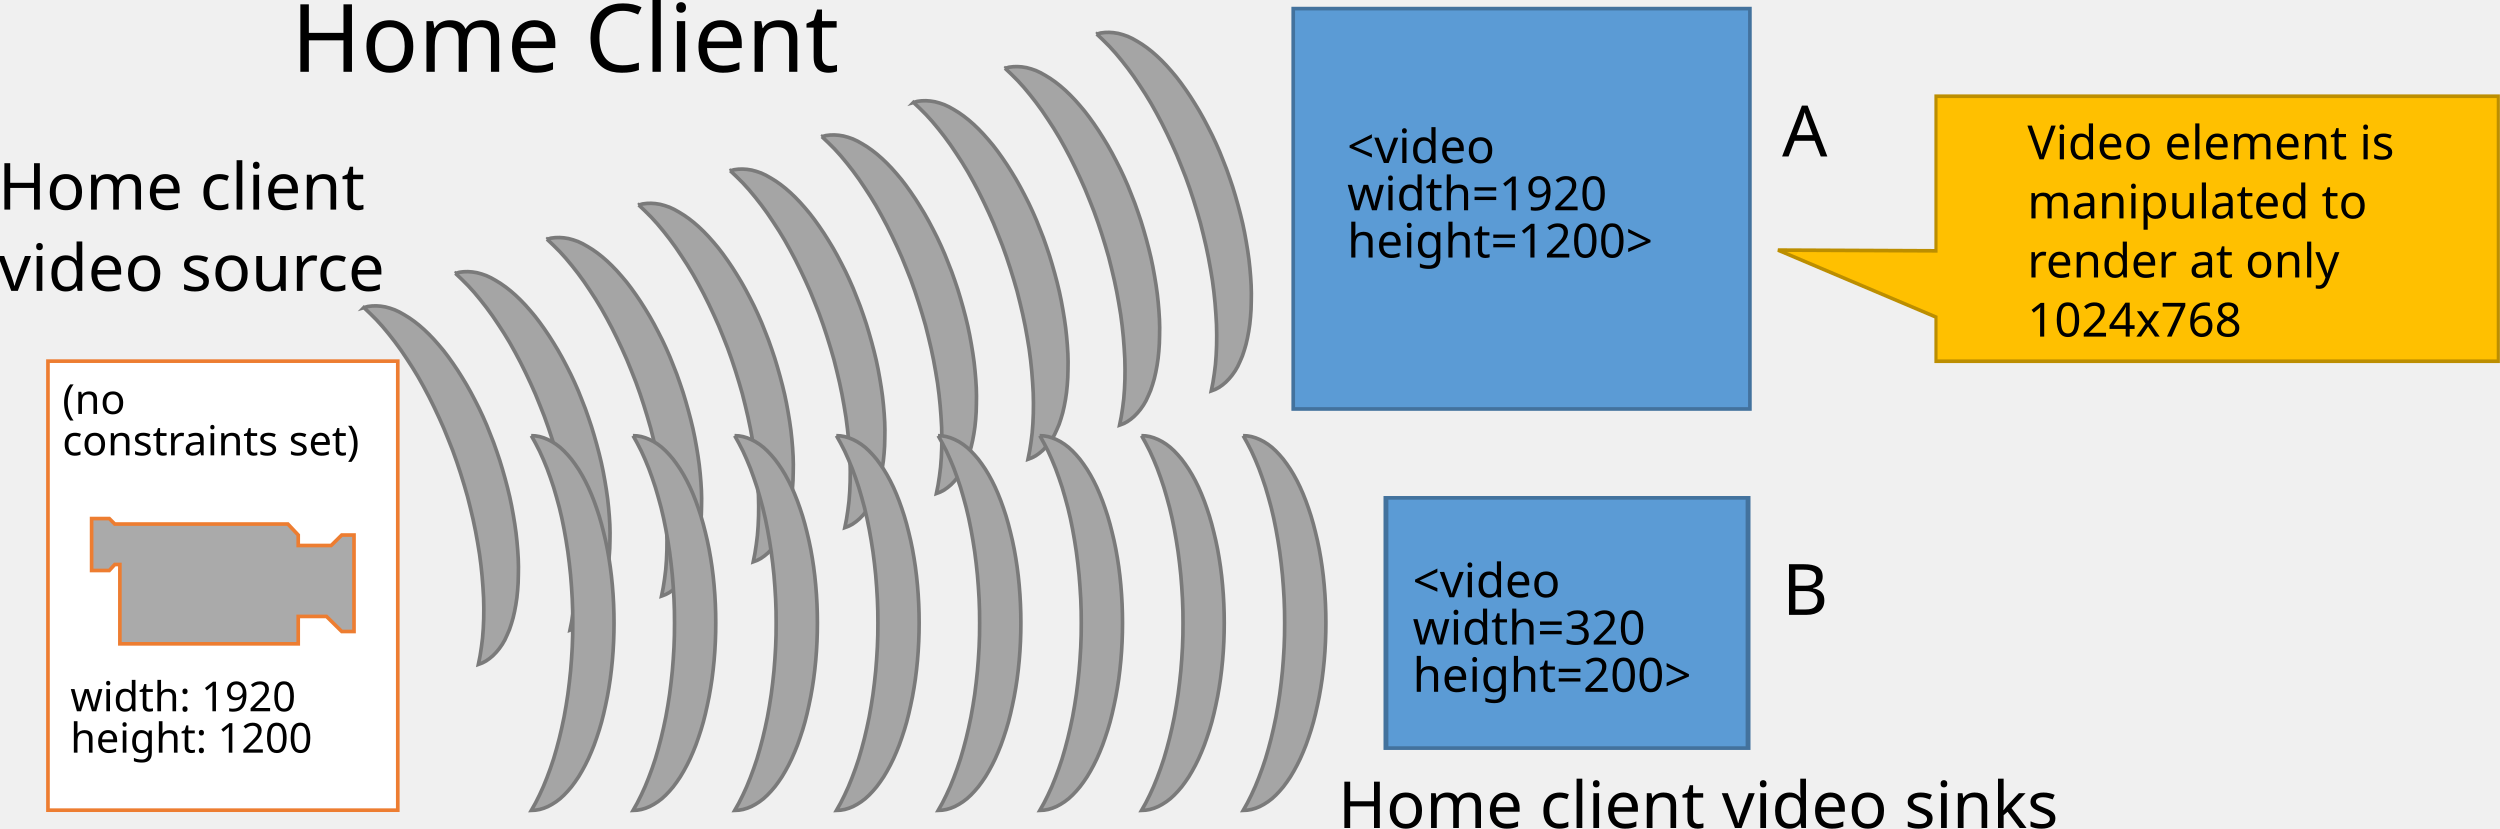
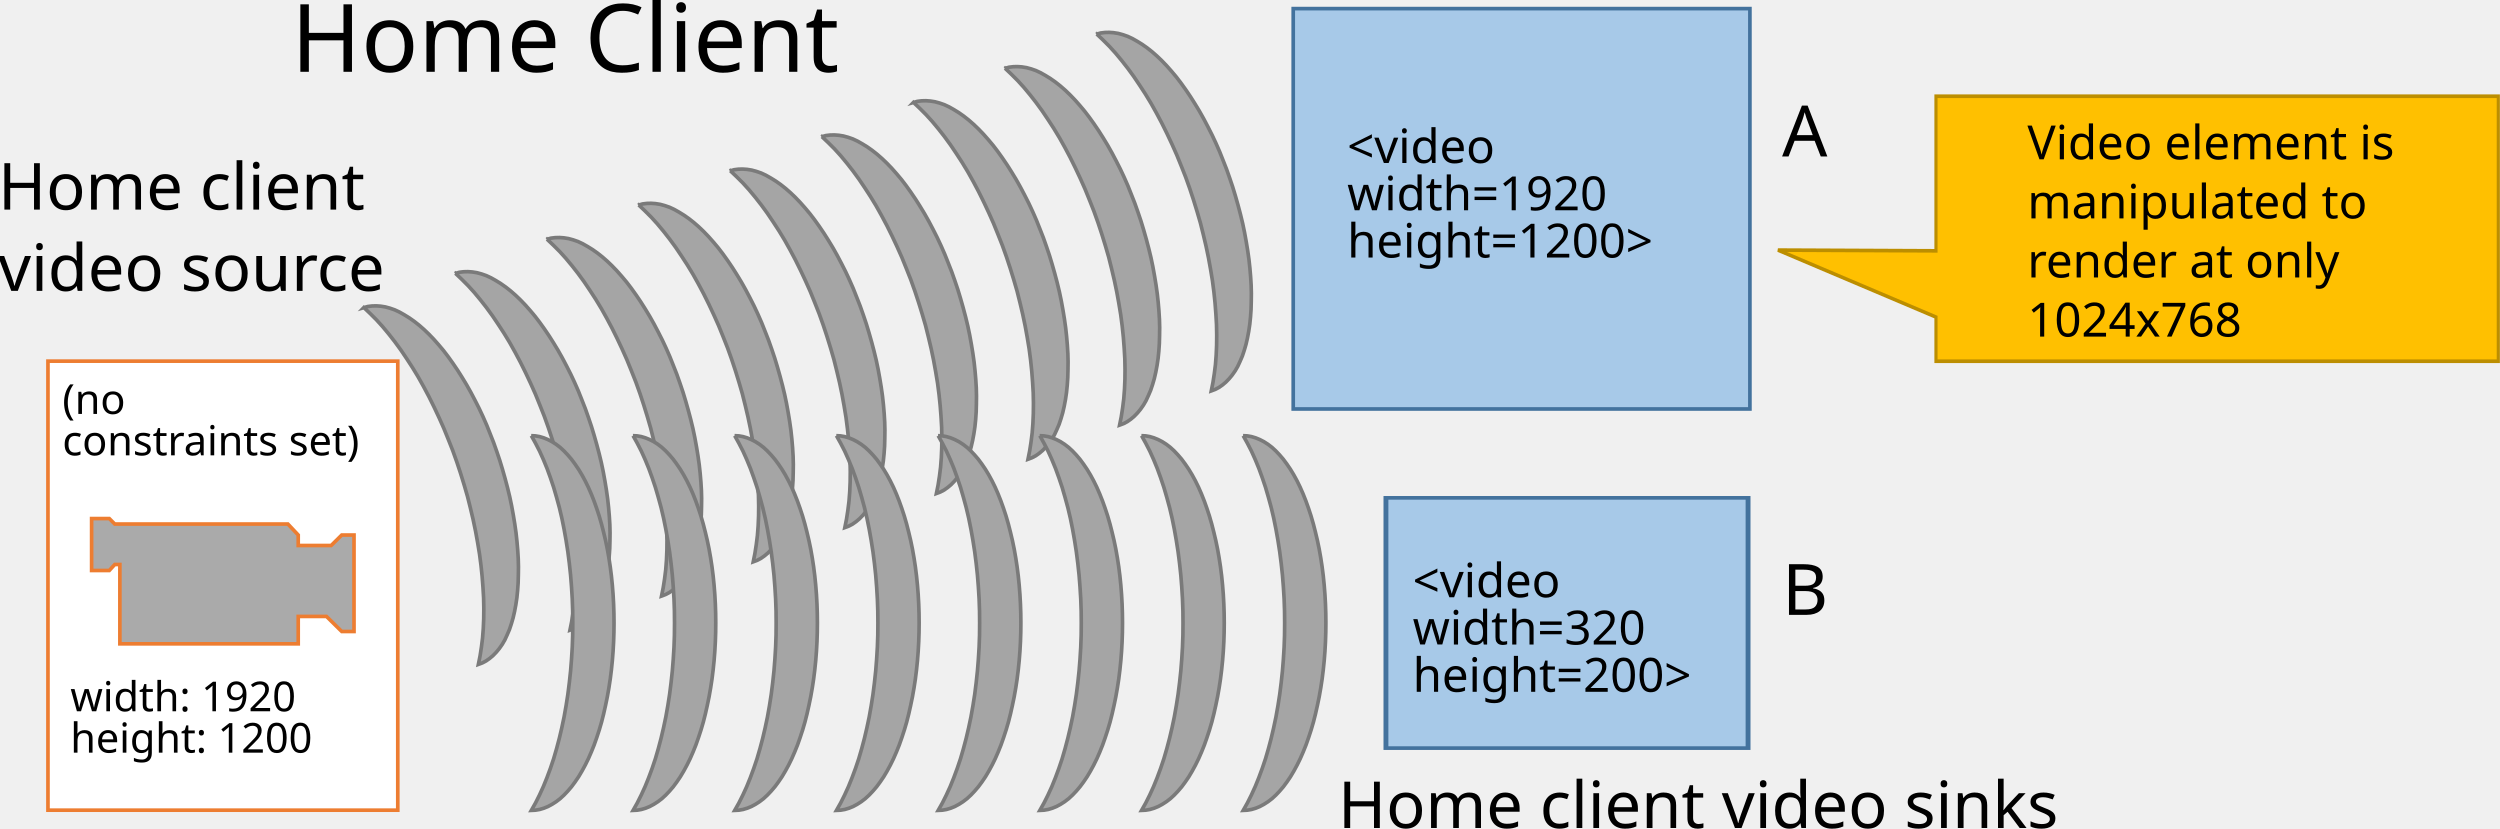
<svg xmlns="http://www.w3.org/2000/svg" viewBox="0 0 846.227 280.596" height="100%" width="100%" id="svg2" version="1.1">
  <defs id="defs4">
    <clipPath id="a">
      <path d="M 0,0 H 33867 V 19050 H 0 z" id="path7" />
    </clipPath>
  </defs>
  <g class="com.sun.star.drawing.CustomShape" id="g13" transform="matrix(0.03543,0,0,0.03543,-15.40451,-28.82929)">
    <path d="M 893,4264 H 4235 V 8554 H 893 V 4264 z m 417,1504 v 496 h 169 l 52,-57 h 49 v 758 h 1704 v -262 h 270 l 146,144 h 117 v -922 h -117 l -101,100 h -315 v -100 l -99,-105 H 1531 l -52,-52 H 1310 z M 893,4264 z m 3342,4290 z" id="path15" style="fill:#ffffff" />
    <path d="m 1310,5768 v 496 h 169 l 52,-57 h 49 v 758 h 1704 v -262 h 270 l 146,144 h 117 v -922 h -117 l -101,100 h -315 v -100 l -99,-105 H 1531 l -52,-52 H 1310 z M 893,4264 z m 3342,4290 z" id="path17" style="fill:#aaaaaa" />
    <path d="m 1310,5768 h 169 l 52,52 h 1654 l 99,105 v 100 h 315 l 101,-100 h 117 v 922 h -117 l -146,-144 h -270 v 262 H 1580 v -758 h -49 l -52,57 h -169 v -496 z" id="path19" style="fill:none;stroke:#ed7d31;stroke-width:35" />
    <path d="M 893,4264 H 4235 V 8554 H 893 V 4264 z" id="path21" style="fill:none;stroke:#ed7d31;stroke-width:35" />
  </g>
  <g class="com.sun.star.drawing.CustomShape" id="g53" transform="matrix(0.03543,0,0,0.03543,-15.40451,-28.82929)">
-     <path d="m 12790,896 h 4363 V 4721 H 12790 V 896 z m 0,0 z m 4363,3825 z" id="path55" style="fill:#5b9bd5" />
+     <path d="m 12790,896 h 4363 V 4721 H 12790 V 896 z m 0,0 z m 4363,3825 z" id="path55" style="fill:#a7c9e8" />
    <path d="m 12790,896 h 4363 V 4721 H 12790 V 896 z" id="path57" style="fill:none;stroke:#43729d;stroke-width:35" />
  </g>
  <g class="com.sun.star.drawing.CustomShape" id="g87" transform="matrix(0.04714314,0,0,0.03543,-175.3181,-28.82929)">
-     <path d="m 13670,5570 h 2600 V 7961 H 13670 V 5570 z m 0,0 z m 2600,2391 z" id="path89" style="fill:#5b9bd5" />
+     <path d="m 13670,5570 h 2600 V 7961 H 13670 V 5570 z m 0,0 z m 2600,2391 z" id="path89" style="fill:#a7c9e8" />
    <path d="m 13670,5570 h 2600 V 7961 H 13670 V 5570 z" id="path91" style="fill:none;stroke:#43729d;stroke-width:35" />
  </g>
  <g class="com.sun.star.drawing.CustomShape" id="g121" transform="matrix(0.03543,0,0,0.03543,-15.40451,-28.82929)">
    <path d="m 3910,3753 38,-11 41,-5 41,-1 42,3 44,7 44,12 46,16 45,21 46,26 47,29 47,33 47,37 47,41 47,45 47,49 46,52 47,56 45,59 45,63 44,65 43,68 43,71 41,73 40,76 39,77 37,79 36,82 33,83 33,84 30,85 29,86 26,86 25,88 23,87 21,87 18,86 16,88 14,85 12,85 9,83 7,82 5,81 2,78 -1,77 -2,76 -5,72 -7,69 -10,67 -12,64 -14,61 -17,58 -18,54 -22,51 -22,48 -25,43 -28,40 -29,35 -31,32 -32,27 -34,24 -36,19 -38,14 16,-80 13,-84 11,-88 7,-91 4,-94 1,-97 -2,-100 -6,-102 -8,-104 -11,-106 -14,-108 -18,-109 -20,-110 -23,-110 -26,-110 -28,-112 -32,-110 -34,-110 -36,-109 -39,-109 -42,-106 -43,-106 -46,-103 -47,-100 -49,-99 -51,-96 -52,-93 -54,-89 -56,-86 -56,-83 -57,-78 -58,-74 -59,-71 -59,-65 -60,-60 -60,-57 -1,1 z M 5757,6920 z M 3910,3753 z" id="path123" style="fill:#a5a5a5" />
    <path d="m 3910,3753 38,-11 41,-5 41,-1 42,3 44,7 44,12 46,16 45,21 46,26 47,29 47,33 47,37 47,41 47,45 47,49 46,52 47,56 45,59 45,63 44,65 43,68 43,71 41,73 40,76 39,77 37,79 36,82 33,83 33,84 30,85 29,86 26,86 25,88 23,87 21,87 18,86 16,88 14,85 12,85 9,83 7,82 5,81 2,78 -1,77 -2,76 -5,72 -7,69 -10,67 -12,64 -14,61 -17,58 -18,54 -22,51 -22,48 -25,43 -28,40 -29,35 -31,32 -32,27 -34,24 -36,19 -38,14 16,-80 13,-84 11,-88 7,-91 4,-94 1,-97 -2,-100 -6,-102 -8,-104 -11,-106 -14,-108 -18,-109 -20,-110 -23,-110 -26,-110 -28,-112 -32,-110 -34,-110 -36,-109 -39,-109 -42,-106 -43,-106 -46,-103 -47,-100 -49,-99 -51,-96 -52,-93 -54,-89 -56,-86 -56,-83 -57,-78 -58,-74 -59,-71 -59,-65 -60,-60 -60,-57 -1,1 z" id="path125" style="fill:none;stroke:#7a7a7a;stroke-width:35" />
  </g>
  <g class="com.sun.star.drawing.CustomShape" id="g127" transform="matrix(0.03543,0,0,0.03543,-15.40451,-28.82929)">
    <path d="m 4785,3426 38,-11 41,-5 41,-1 42,3 44,7 44,12 46,16 45,21 46,26 47,29 47,33 47,37 47,41 47,45 47,49 46,52 47,56 45,59 45,63 44,65 43,68 43,71 41,73 40,76 39,77 37,79 36,82 33,83 33,84 30,85 29,86 26,86 25,88 23,87 21,87 18,86 16,88 14,85 12,85 9,83 7,82 5,81 2,78 -1,77 -2,76 -5,72 -7,69 -10,67 -12,64 -14,61 -17,58 -18,54 -22,51 -22,48 -25,43 -28,40 -29,35 -31,32 -32,27 -34,24 -36,19 -38,14 16,-80 13,-84 11,-88 7,-91 4,-94 1,-97 -2,-100 -6,-102 -8,-104 -11,-106 -14,-108 -18,-109 -20,-110 -23,-110 -26,-110 -28,-112 -32,-110 -34,-110 -36,-109 -39,-109 -42,-106 -43,-106 -46,-103 -47,-100 -49,-99 -51,-96 -52,-93 -54,-89 -56,-86 -56,-83 -57,-78 -58,-74 -59,-71 -59,-65 -60,-60 -60,-57 -1,1 z M 6632,6593 z M 4785,3426 z" id="path129" style="fill:#a5a5a5" />
    <path d="m 4785,3426 38,-11 41,-5 41,-1 42,3 44,7 44,12 46,16 45,21 46,26 47,29 47,33 47,37 47,41 47,45 47,49 46,52 47,56 45,59 45,63 44,65 43,68 43,71 41,73 40,76 39,77 37,79 36,82 33,83 33,84 30,85 29,86 26,86 25,88 23,87 21,87 18,86 16,88 14,85 12,85 9,83 7,82 5,81 2,78 -1,77 -2,76 -5,72 -7,69 -10,67 -12,64 -14,61 -17,58 -18,54 -22,51 -22,48 -25,43 -28,40 -29,35 -31,32 -32,27 -34,24 -36,19 -38,14 16,-80 13,-84 11,-88 7,-91 4,-94 1,-97 -2,-100 -6,-102 -8,-104 -11,-106 -14,-108 -18,-109 -20,-110 -23,-110 -26,-110 -28,-112 -32,-110 -34,-110 -36,-109 -39,-109 -42,-106 -43,-106 -46,-103 -47,-100 -49,-99 -51,-96 -52,-93 -54,-89 -56,-86 -56,-83 -57,-78 -58,-74 -59,-71 -59,-65 -60,-60 -60,-57 -1,1 z" id="path131" style="fill:none;stroke:#7a7a7a;stroke-width:35" />
  </g>
  <g class="com.sun.star.drawing.CustomShape" id="g133" transform="matrix(0.03543,0,0,0.03543,-15.40451,-28.82929)">
    <path d="m 5660,3100 38,-11 41,-5 41,-1 42,3 44,7 44,12 46,16 45,21 46,26 47,29 47,33 47,37 47,41 47,45 47,49 46,52 47,56 45,59 45,63 44,65 43,68 43,71 41,73 40,76 39,77 37,79 36,82 33,83 33,84 30,85 29,86 26,86 25,88 23,87 21,87 18,86 16,88 14,85 12,85 9,83 7,82 5,81 2,78 -1,77 -2,76 -5,72 -7,69 -10,67 -12,64 -14,61 -17,58 -18,54 -22,51 -22,48 -25,43 -28,40 -29,35 -31,32 -32,27 -34,24 -36,19 -38,14 16,-80 13,-84 11,-88 7,-91 4,-94 1,-97 -2,-100 -6,-102 -8,-104 -11,-106 -14,-108 -18,-109 -20,-110 -23,-110 -26,-110 -28,-112 -32,-110 -34,-110 -36,-109 -39,-109 -42,-106 -43,-106 -46,-103 -47,-100 -49,-99 -51,-96 -52,-93 -54,-89 -56,-86 -56,-83 -57,-78 -58,-74 -59,-71 -59,-65 -60,-60 -60,-57 -1,1 z M 7507,6267 z M 5660,3100 z" id="path135" style="fill:#a5a5a5" />
    <path d="m 5660,3100 38,-11 41,-5 41,-1 42,3 44,7 44,12 46,16 45,21 46,26 47,29 47,33 47,37 47,41 47,45 47,49 46,52 47,56 45,59 45,63 44,65 43,68 43,71 41,73 40,76 39,77 37,79 36,82 33,83 33,84 30,85 29,86 26,86 25,88 23,87 21,87 18,86 16,88 14,85 12,85 9,83 7,82 5,81 2,78 -1,77 -2,76 -5,72 -7,69 -10,67 -12,64 -14,61 -17,58 -18,54 -22,51 -22,48 -25,43 -28,40 -29,35 -31,32 -32,27 -34,24 -36,19 -38,14 16,-80 13,-84 11,-88 7,-91 4,-94 1,-97 -2,-100 -6,-102 -8,-104 -11,-106 -14,-108 -18,-109 -20,-110 -23,-110 -26,-110 -28,-112 -32,-110 -34,-110 -36,-109 -39,-109 -42,-106 -43,-106 -46,-103 -47,-100 -49,-99 -51,-96 -52,-93 -54,-89 -56,-86 -56,-83 -57,-78 -58,-74 -59,-71 -59,-65 -60,-60 -60,-57 -1,1 z" id="path137" style="fill:none;stroke:#7a7a7a;stroke-width:35" />
  </g>
  <g class="com.sun.star.drawing.CustomShape" id="g139" transform="matrix(0.03543,0,0,0.03543,-15.40451,-28.82929)">
    <path d="m 6536,2773 38,-11 41,-5 41,-1 42,3 44,7 44,12 46,16 45,21 46,26 47,29 47,33 47,37 47,41 47,45 47,49 46,52 47,56 45,59 45,63 44,65 43,68 43,71 41,73 40,76 39,77 37,79 36,82 33,83 33,84 30,85 29,86 26,86 25,88 23,87 21,87 18,86 16,88 14,85 12,85 9,83 7,82 5,81 2,78 -1,77 -2,76 -5,72 -7,69 -10,67 -12,64 -14,61 -17,58 -18,54 -22,51 -22,48 -25,43 -28,40 -29,35 -31,32 -32,27 -34,24 -36,19 -38,14 16,-80 13,-84 11,-88 7,-91 4,-94 1,-97 -2,-100 -6,-102 -8,-104 -11,-106 -14,-108 -18,-109 -20,-110 -23,-110 -26,-110 -28,-112 -32,-110 -34,-110 -36,-109 -39,-109 -42,-106 -43,-106 -46,-103 -47,-100 -49,-99 -51,-96 -52,-93 -54,-89 -56,-86 -56,-83 -57,-78 -58,-74 -59,-71 -59,-65 -60,-60 -60,-57 -1,1 z M 8383,5940 z M 6536,2773 z" id="path141" style="fill:#a5a5a5" />
    <path d="m 6536,2773 38,-11 41,-5 41,-1 42,3 44,7 44,12 46,16 45,21 46,26 47,29 47,33 47,37 47,41 47,45 47,49 46,52 47,56 45,59 45,63 44,65 43,68 43,71 41,73 40,76 39,77 37,79 36,82 33,83 33,84 30,85 29,86 26,86 25,88 23,87 21,87 18,86 16,88 14,85 12,85 9,83 7,82 5,81 2,78 -1,77 -2,76 -5,72 -7,69 -10,67 -12,64 -14,61 -17,58 -18,54 -22,51 -22,48 -25,43 -28,40 -29,35 -31,32 -32,27 -34,24 -36,19 -38,14 16,-80 13,-84 11,-88 7,-91 4,-94 1,-97 -2,-100 -6,-102 -8,-104 -11,-106 -14,-108 -18,-109 -20,-110 -23,-110 -26,-110 -28,-112 -32,-110 -34,-110 -36,-109 -39,-109 -42,-106 -43,-106 -46,-103 -47,-100 -49,-99 -51,-96 -52,-93 -54,-89 -56,-86 -56,-83 -57,-78 -58,-74 -59,-71 -59,-65 -60,-60 -60,-57 -1,1 z" id="path143" style="fill:none;stroke:#7a7a7a;stroke-width:35" />
  </g>
  <g class="com.sun.star.drawing.CustomShape" id="g145" transform="matrix(0.03543,0,0,0.03543,-15.40451,-28.82929)">
    <path d="m 7411,2446 38,-11 41,-5 41,-1 42,3 44,7 44,12 46,16 45,21 46,26 47,29 47,33 47,37 47,41 47,45 47,49 46,52 47,56 45,59 45,63 44,65 43,68 43,71 41,73 40,76 39,77 37,79 36,82 33,83 33,84 30,85 29,86 26,86 25,88 23,87 21,87 18,86 16,88 14,85 12,85 9,83 7,82 5,81 2,78 -1,77 -2,76 -5,72 -7,69 -10,67 -12,64 -14,61 -17,58 -18,54 -22,51 -22,48 -25,43 -28,40 -29,35 -31,32 -32,27 -34,24 -36,19 -38,14 16,-80 13,-84 11,-88 7,-91 4,-94 1,-97 -2,-100 -6,-102 -8,-104 -11,-106 -14,-108 -18,-109 -20,-110 -23,-110 -26,-110 -28,-112 -32,-110 -34,-110 -36,-109 -39,-109 -42,-106 -43,-106 -46,-103 -47,-100 -49,-99 -51,-96 -52,-93 -54,-89 -56,-86 -56,-83 -57,-78 -58,-74 -59,-71 -59,-65 -60,-60 -60,-57 -1,1 z M 9258,5613 z M 7411,2446 z" id="path147" style="fill:#a5a5a5" />
    <path d="m 7411,2446 38,-11 41,-5 41,-1 42,3 44,7 44,12 46,16 45,21 46,26 47,29 47,33 47,37 47,41 47,45 47,49 46,52 47,56 45,59 45,63 44,65 43,68 43,71 41,73 40,76 39,77 37,79 36,82 33,83 33,84 30,85 29,86 26,86 25,88 23,87 21,87 18,86 16,88 14,85 12,85 9,83 7,82 5,81 2,78 -1,77 -2,76 -5,72 -7,69 -10,67 -12,64 -14,61 -17,58 -18,54 -22,51 -22,48 -25,43 -28,40 -29,35 -31,32 -32,27 -34,24 -36,19 -38,14 16,-80 13,-84 11,-88 7,-91 4,-94 1,-97 -2,-100 -6,-102 -8,-104 -11,-106 -14,-108 -18,-109 -20,-110 -23,-110 -26,-110 -28,-112 -32,-110 -34,-110 -36,-109 -39,-109 -42,-106 -43,-106 -46,-103 -47,-100 -49,-99 -51,-96 -52,-93 -54,-89 -56,-86 -56,-83 -57,-78 -58,-74 -59,-71 -59,-65 -60,-60 -60,-57 -1,1 z" id="path149" style="fill:none;stroke:#7a7a7a;stroke-width:35" />
  </g>
  <g class="com.sun.star.drawing.CustomShape" id="g151" transform="matrix(0.03543,0,0,0.03543,-15.40451,-28.82929)">
    <path d="m 8286,2120 38,-11 41,-5 41,-1 42,3 44,7 44,12 46,16 45,21 46,26 47,29 47,33 47,37 47,41 47,45 47,49 46,52 47,56 45,59 45,63 44,65 43,68 43,71 41,73 40,76 39,77 37,79 36,82 33,83 33,84 30,85 29,86 26,86 25,88 23,87 21,87 18,86 16,88 14,85 12,85 9,83 7,82 5,81 2,78 -1,77 -2,76 -5,72 -7,69 -10,67 -12,64 -14,61 -17,58 -18,54 -22,51 -22,48 -25,43 -28,40 -29,35 -31,32 -32,27 -34,24 -36,19 -38,14 16,-80 13,-84 11,-88 7,-91 4,-94 1,-97 -2,-100 -6,-102 -8,-104 -11,-106 -14,-108 -18,-109 -20,-110 -23,-110 -26,-110 -28,-112 -32,-110 -34,-110 -36,-109 -39,-109 -42,-106 -43,-106 -46,-103 -47,-100 -49,-99 -51,-96 -52,-93 -54,-89 -56,-86 -56,-83 -57,-78 -58,-74 -59,-71 -59,-65 -60,-60 -60,-57 -1,1 z m 1847,3167 z M 8286,2120 z" id="path153" style="fill:#a5a5a5" />
    <path d="m 8286,2120 38,-11 41,-5 41,-1 42,3 44,7 44,12 46,16 45,21 46,26 47,29 47,33 47,37 47,41 47,45 47,49 46,52 47,56 45,59 45,63 44,65 43,68 43,71 41,73 40,76 39,77 37,79 36,82 33,83 33,84 30,85 29,86 26,86 25,88 23,87 21,87 18,86 16,88 14,85 12,85 9,83 7,82 5,81 2,78 -1,77 -2,76 -5,72 -7,69 -10,67 -12,64 -14,61 -17,58 -18,54 -22,51 -22,48 -25,43 -28,40 -29,35 -31,32 -32,27 -34,24 -36,19 -38,14 16,-80 13,-84 11,-88 7,-91 4,-94 1,-97 -2,-100 -6,-102 -8,-104 -11,-106 -14,-108 -18,-109 -20,-110 -23,-110 -26,-110 -28,-112 -32,-110 -34,-110 -36,-109 -39,-109 -42,-106 -43,-106 -46,-103 -47,-100 -49,-99 -51,-96 -52,-93 -54,-89 -56,-86 -56,-83 -57,-78 -58,-74 -59,-71 -59,-65 -60,-60 -60,-57 -1,1 z" id="path155" style="fill:none;stroke:#7a7a7a;stroke-width:35" />
  </g>
  <g class="com.sun.star.drawing.CustomShape" id="g157" transform="matrix(0.03543,0,0,0.03543,-15.40451,-28.82929)">
    <path d="m 9161,1793 38,-11 41,-5 41,-1 42,3 44,7 44,12 46,16 45,21 46,26 47,29 47,33 47,37 47,41 47,45 47,49 46,52 47,56 45,59 45,63 44,65 43,68 43,71 41,73 40,76 39,77 37,79 36,82 33,83 33,84 30,85 29,86 26,86 25,88 23,87 21,87 18,86 16,88 14,85 12,85 9,83 7,82 5,81 2,78 -1,77 -2,76 -5,72 -7,69 -10,67 -12,64 -14,61 -17,58 -18,54 -22,51 -22,48 -25,43 -28,40 -29,35 -31,32 -32,27 -34,24 -36,19 -38,14 16,-80 13,-84 11,-88 7,-91 4,-94 1,-97 -2,-100 -6,-102 -8,-104 -11,-106 -14,-108 -18,-109 -20,-110 -23,-110 -26,-110 -28,-112 -32,-110 -34,-110 -36,-109 -39,-109 -42,-106 -43,-106 -46,-103 -47,-100 -49,-99 -51,-96 -52,-93 -54,-89 -56,-86 -56,-83 -57,-78 -58,-74 -59,-71 -59,-65 -60,-60 -60,-57 -1,1 z m 1847,3167 z M 9161,1793 z" id="path159" style="fill:#a5a5a5" />
    <path d="m 9161,1793 38,-11 41,-5 41,-1 42,3 44,7 44,12 46,16 45,21 46,26 47,29 47,33 47,37 47,41 47,45 47,49 46,52 47,56 45,59 45,63 44,65 43,68 43,71 41,73 40,76 39,77 37,79 36,82 33,83 33,84 30,85 29,86 26,86 25,88 23,87 21,87 18,86 16,88 14,85 12,85 9,83 7,82 5,81 2,78 -1,77 -2,76 -5,72 -7,69 -10,67 -12,64 -14,61 -17,58 -18,54 -22,51 -22,48 -25,43 -28,40 -29,35 -31,32 -32,27 -34,24 -36,19 -38,14 16,-80 13,-84 11,-88 7,-91 4,-94 1,-97 -2,-100 -6,-102 -8,-104 -11,-106 -14,-108 -18,-109 -20,-110 -23,-110 -26,-110 -28,-112 -32,-110 -34,-110 -36,-109 -39,-109 -42,-106 -43,-106 -46,-103 -47,-100 -49,-99 -51,-96 -52,-93 -54,-89 -56,-86 -56,-83 -57,-78 -58,-74 -59,-71 -59,-65 -60,-60 -60,-57 -1,1 z" id="path161" style="fill:none;stroke:#7a7a7a;stroke-width:35" />
  </g>
  <g class="com.sun.star.drawing.CustomShape" id="g163" transform="matrix(0.03543,0,0,0.03543,-15.40451,-28.82929)">
    <path d="m 10036,1467 38,-11 41,-5 41,-1 42,3 44,7 44,12 46,16 45,21 46,26 47,29 47,33 47,37 47,41 47,45 47,49 46,52 47,56 45,59 45,63 44,65 43,68 43,71 41,73 40,76 39,77 37,79 36,82 33,83 33,84 30,85 29,86 26,86 25,88 23,87 21,87 18,86 16,88 14,85 12,85 9,83 7,82 5,81 2,78 -1,77 -2,76 -5,72 -7,69 -10,67 -12,64 -14,61 -17,58 -18,54 -22,51 -22,48 -25,43 -28,40 -29,35 -31,32 -32,27 -34,24 -36,19 -38,14 16,-80 13,-84 11,-88 7,-91 4,-94 1,-97 -2,-100 -6,-102 -8,-104 -11,-106 -14,-108 -18,-109 -20,-110 -23,-110 -26,-110 -28,-112 -32,-110 -34,-110 -36,-109 -39,-109 -42,-106 -43,-106 -46,-103 -47,-100 -49,-99 -51,-96 -52,-93 -54,-89 -56,-86 -56,-83 -57,-78 -58,-74 -59,-71 -59,-65 -60,-60 -60,-57 -1,1 z m 1847,3167 z M 10036,1467 z" id="path165" style="fill:#a5a5a5" />
    <path d="m 10036,1467 38,-11 41,-5 41,-1 42,3 44,7 44,12 46,16 45,21 46,26 47,29 47,33 47,37 47,41 47,45 47,49 46,52 47,56 45,59 45,63 44,65 43,68 43,71 41,73 40,76 39,77 37,79 36,82 33,83 33,84 30,85 29,86 26,86 25,88 23,87 21,87 18,86 16,88 14,85 12,85 9,83 7,82 5,81 2,78 -1,77 -2,76 -5,72 -7,69 -10,67 -12,64 -14,61 -17,58 -18,54 -22,51 -22,48 -25,43 -28,40 -29,35 -31,32 -32,27 -34,24 -36,19 -38,14 16,-80 13,-84 11,-88 7,-91 4,-94 1,-97 -2,-100 -6,-102 -8,-104 -11,-106 -14,-108 -18,-109 -20,-110 -23,-110 -26,-110 -28,-112 -32,-110 -34,-110 -36,-109 -39,-109 -42,-106 -43,-106 -46,-103 -47,-100 -49,-99 -51,-96 -52,-93 -54,-89 -56,-86 -56,-83 -57,-78 -58,-74 -59,-71 -59,-65 -60,-60 -60,-57 -1,1 z" id="path167" style="fill:none;stroke:#7a7a7a;stroke-width:35" />
  </g>
  <g class="com.sun.star.drawing.CustomShape" id="g169" transform="matrix(0.03543,0,0,0.03543,-15.40451,-28.82929)">
    <path d="m 10912,1140 38,-11 41,-5 41,-1 42,3 44,7 44,12 46,16 45,21 46,26 47,29 47,33 47,37 47,41 47,45 47,49 46,52 47,56 45,59 45,63 44,65 43,68 43,71 41,73 40,76 39,77 37,79 36,82 33,83 33,84 30,85 29,86 26,86 25,88 23,87 21,87 18,86 16,88 14,85 12,85 9,83 7,82 5,81 2,78 -1,77 -2,76 -5,72 -7,69 -10,67 -12,64 -14,61 -17,58 -18,54 -22,51 -22,48 -25,43 -28,40 -29,35 -31,32 -32,27 -34,24 -36,19 -38,14 16,-80 13,-84 11,-88 7,-91 4,-94 1,-97 -2,-100 -6,-102 -8,-104 -11,-106 -14,-108 -18,-109 -20,-110 -23,-110 -26,-110 -28,-112 -32,-110 -34,-110 -36,-109 -39,-109 -42,-106 -43,-106 -46,-103 -47,-100 -49,-99 -51,-96 -52,-93 -54,-89 -56,-86 -56,-83 -57,-78 -58,-74 -59,-71 -59,-65 -60,-60 -60,-57 -1,1 z m 1847,3167 z M 10912,1140 z" id="path171" style="fill:#a5a5a5" />
    <path d="m 10912,1140 38,-11 41,-5 41,-1 42,3 44,7 44,12 46,16 45,21 46,26 47,29 47,33 47,37 47,41 47,45 47,49 46,52 47,56 45,59 45,63 44,65 43,68 43,71 41,73 40,76 39,77 37,79 36,82 33,83 33,84 30,85 29,86 26,86 25,88 23,87 21,87 18,86 16,88 14,85 12,85 9,83 7,82 5,81 2,78 -1,77 -2,76 -5,72 -7,69 -10,67 -12,64 -14,61 -17,58 -18,54 -22,51 -22,48 -25,43 -28,40 -29,35 -31,32 -32,27 -34,24 -36,19 -38,14 16,-80 13,-84 11,-88 7,-91 4,-94 1,-97 -2,-100 -6,-102 -8,-104 -11,-106 -14,-108 -18,-109 -20,-110 -23,-110 -26,-110 -28,-112 -32,-110 -34,-110 -36,-109 -39,-109 -42,-106 -43,-106 -46,-103 -47,-100 -49,-99 -51,-96 -52,-93 -54,-89 -56,-86 -56,-83 -57,-78 -58,-74 -59,-71 -59,-65 -60,-60 -60,-57 -1,1 z" id="path173" style="fill:none;stroke:#7a7a7a;stroke-width:35" />
  </g>
  <g class="com.sun.star.drawing.CustomShape" id="g175" transform="matrix(0.03543,0,0,0.03543,-15.40451,-28.82929)">
    <path d="m 5510,4976 40,2 40,7 40,12 39,16 39,20 39,25 38,29 37,34 36,38 36,42 34,46 34,50 32,53 31,57 30,61 28,64 27,68 25,70 24,73 22,76 20,78 19,80 17,82 15,85 13,85 11,87 9,89 7,89 5,90 3,90 1,91 -1,90 -3,91 -5,90 -7,89 -9,88 -11,88 -13,85 -15,85 -17,82 -18,80 -20,79 -22,75 -24,73 -25,71 -27,67 -28,64 -30,61 -31,57 -32,54 -34,50 -34,46 -36,42 -36,38 -37,34 -38,29 -39,25 -39,21 -39,16 -40,12 -40,7 -40,2 40,-71 38,-76 37,-81 34,-84 33,-89 31,-92 28,-96 26,-98 24,-102 22,-104 19,-107 17,-109 14,-111 12,-112 9,-113 7,-115 4,-114 1,-116 -1,-115 -4,-115 -7,-114 -9,-114 -12,-112 -14,-110 -17,-109 -19,-107 -21,-104 -24,-102 -27,-99 -28,-96 -31,-92 -32,-88 -35,-85 -36,-80 -39,-76 -40,-72 h -1 z m 791,3580 z M 5510,4976 z" id="path177" style="fill:#a5a5a5" />
    <path d="m 5510,4976 40,2 40,7 40,12 39,16 39,20 39,25 38,29 37,34 36,38 36,42 34,46 34,50 32,53 31,57 30,61 28,64 27,68 25,70 24,73 22,76 20,78 19,80 17,82 15,85 13,85 11,87 9,89 7,89 5,90 3,90 1,91 -1,90 -3,91 -5,90 -7,89 -9,88 -11,88 -13,85 -15,85 -17,82 -18,80 -20,79 -22,75 -24,73 -25,71 -27,67 -28,64 -30,61 -31,57 -32,54 -34,50 -34,46 -36,42 -36,38 -37,34 -38,29 -39,25 -39,21 -39,16 -40,12 -40,7 -40,2 40,-71 38,-76 37,-81 34,-84 33,-89 31,-92 28,-96 26,-98 24,-102 22,-104 19,-107 17,-109 14,-111 12,-112 9,-113 7,-115 4,-114 1,-116 -1,-115 -4,-115 -7,-114 -9,-114 -12,-112 -14,-110 -17,-109 -19,-107 -21,-104 -24,-102 -27,-99 -28,-96 -31,-92 -32,-88 -35,-85 -36,-80 -39,-76 -40,-72 h -1 z" id="path179" style="fill:none;stroke:#7a7a7a;stroke-width:35" />
  </g>
  <g class="com.sun.star.drawing.CustomShape" id="g181" transform="matrix(0.03543,0,0,0.03543,-15.40451,-28.82929)">
    <path d="m 6482,4976 40,2 40,7 40,12 39,16 39,20 39,25 38,29 37,34 36,38 36,42 34,46 34,50 32,53 31,57 30,61 28,64 27,68 25,70 24,73 22,76 20,78 19,80 17,82 15,85 13,85 11,87 9,89 7,89 5,90 3,90 1,91 -1,90 -3,91 -5,90 -7,89 -9,88 -11,88 -13,85 -15,85 -17,82 -18,80 -20,79 -22,75 -24,73 -25,71 -27,67 -28,64 -30,61 -31,57 -32,54 -34,50 -34,46 -36,42 -36,38 -37,34 -38,29 -39,25 -39,21 -39,16 -40,12 -40,7 -40,2 40,-71 38,-76 37,-81 34,-84 33,-89 31,-92 28,-96 26,-98 24,-102 22,-104 19,-107 17,-109 14,-111 12,-112 9,-113 7,-115 4,-114 1,-116 -1,-115 -4,-115 -7,-114 -9,-114 -12,-112 -14,-110 -17,-109 -19,-107 -21,-104 -24,-102 -27,-99 -28,-96 -31,-92 -32,-88 -35,-85 -36,-80 -39,-76 -40,-72 h -1 z m 791,3580 z M 6482,4976 z" id="path183" style="fill:#a5a5a5" />
    <path d="m 6482,4976 40,2 40,7 40,12 39,16 39,20 39,25 38,29 37,34 36,38 36,42 34,46 34,50 32,53 31,57 30,61 28,64 27,68 25,70 24,73 22,76 20,78 19,80 17,82 15,85 13,85 11,87 9,89 7,89 5,90 3,90 1,91 -1,90 -3,91 -5,90 -7,89 -9,88 -11,88 -13,85 -15,85 -17,82 -18,80 -20,79 -22,75 -24,73 -25,71 -27,67 -28,64 -30,61 -31,57 -32,54 -34,50 -34,46 -36,42 -36,38 -37,34 -38,29 -39,25 -39,21 -39,16 -40,12 -40,7 -40,2 40,-71 38,-76 37,-81 34,-84 33,-89 31,-92 28,-96 26,-98 24,-102 22,-104 19,-107 17,-109 14,-111 12,-112 9,-113 7,-115 4,-114 1,-116 -1,-115 -4,-115 -7,-114 -9,-114 -12,-112 -14,-110 -17,-109 -19,-107 -21,-104 -24,-102 -27,-99 -28,-96 -31,-92 -32,-88 -35,-85 -36,-80 -39,-76 -40,-72 h -1 z" id="path185" style="fill:none;stroke:#7a7a7a;stroke-width:35" />
  </g>
  <g class="com.sun.star.drawing.CustomShape" id="g187" transform="matrix(0.03543,0,0,0.03543,-15.40451,-28.82929)">
    <path d="m 7453,4976 40,2 40,7 40,12 39,16 39,20 39,25 38,29 37,34 36,38 36,42 34,46 34,50 32,53 31,57 30,61 28,64 27,68 25,70 24,73 22,76 20,78 19,80 17,82 15,85 13,85 11,87 9,89 7,89 5,90 3,90 1,91 -1,90 -3,91 -5,90 -7,89 -9,88 -11,88 -13,85 -15,85 -17,82 -18,80 -20,79 -22,75 -24,73 -25,71 -27,67 -28,64 -30,61 -31,57 -32,54 -34,50 -34,46 -36,42 -36,38 -37,34 -38,29 -39,25 -39,21 -39,16 -40,12 -40,7 -40,2 40,-71 38,-76 37,-81 34,-84 33,-89 31,-92 28,-96 26,-98 24,-102 22,-104 19,-107 17,-109 14,-111 12,-112 9,-113 7,-115 4,-114 1,-116 -1,-115 -4,-115 -7,-114 -9,-114 -12,-112 -14,-110 -17,-109 -19,-107 -21,-104 -24,-102 -27,-99 -28,-96 -31,-92 -32,-88 -35,-85 -36,-80 -39,-76 -40,-72 h -1 z m 791,3580 z M 7453,4976 z" id="path189" style="fill:#a5a5a5" />
    <path d="m 7453,4976 40,2 40,7 40,12 39,16 39,20 39,25 38,29 37,34 36,38 36,42 34,46 34,50 32,53 31,57 30,61 28,64 27,68 25,70 24,73 22,76 20,78 19,80 17,82 15,85 13,85 11,87 9,89 7,89 5,90 3,90 1,91 -1,90 -3,91 -5,90 -7,89 -9,88 -11,88 -13,85 -15,85 -17,82 -18,80 -20,79 -22,75 -24,73 -25,71 -27,67 -28,64 -30,61 -31,57 -32,54 -34,50 -34,46 -36,42 -36,38 -37,34 -38,29 -39,25 -39,21 -39,16 -40,12 -40,7 -40,2 40,-71 38,-76 37,-81 34,-84 33,-89 31,-92 28,-96 26,-98 24,-102 22,-104 19,-107 17,-109 14,-111 12,-112 9,-113 7,-115 4,-114 1,-116 -1,-115 -4,-115 -7,-114 -9,-114 -12,-112 -14,-110 -17,-109 -19,-107 -21,-104 -24,-102 -27,-99 -28,-96 -31,-92 -32,-88 -35,-85 -36,-80 -39,-76 -40,-72 h -1 z" id="path191" style="fill:none;stroke:#7a7a7a;stroke-width:35" />
  </g>
  <g class="com.sun.star.drawing.CustomShape" id="g193" transform="matrix(0.03543,0,0,0.03543,-15.40451,-28.82929)">
    <path d="m 8425,4976 40,2 40,7 40,12 39,16 39,20 39,25 38,29 37,34 36,38 36,42 34,46 34,50 32,53 31,57 30,61 28,64 27,68 25,70 24,73 22,76 20,78 19,80 17,82 15,85 13,85 11,87 9,89 7,89 5,90 3,90 1,91 -1,90 -3,91 -5,90 -7,89 -9,88 -11,88 -13,85 -15,85 -17,82 -18,80 -20,79 -22,75 -24,73 -25,71 -27,67 -28,64 -30,61 -31,57 -32,54 -34,50 -34,46 -36,42 -36,38 -37,34 -38,29 -39,25 -39,21 -39,16 -40,12 -40,7 -40,2 40,-71 38,-76 37,-81 34,-84 33,-89 31,-92 28,-96 26,-98 24,-102 22,-104 19,-107 17,-109 14,-111 12,-112 9,-113 7,-115 4,-114 1,-116 -1,-115 -4,-115 -7,-114 -9,-114 -12,-112 -14,-110 -17,-109 -19,-107 -21,-104 -24,-102 -27,-99 -28,-96 -31,-92 -32,-88 -35,-85 -36,-80 -39,-76 -40,-72 h -1 z m 791,3580 z M 8425,4976 z" id="path195" style="fill:#a5a5a5" />
    <path d="m 8425,4976 40,2 40,7 40,12 39,16 39,20 39,25 38,29 37,34 36,38 36,42 34,46 34,50 32,53 31,57 30,61 28,64 27,68 25,70 24,73 22,76 20,78 19,80 17,82 15,85 13,85 11,87 9,89 7,89 5,90 3,90 1,91 -1,90 -3,91 -5,90 -7,89 -9,88 -11,88 -13,85 -15,85 -17,82 -18,80 -20,79 -22,75 -24,73 -25,71 -27,67 -28,64 -30,61 -31,57 -32,54 -34,50 -34,46 -36,42 -36,38 -37,34 -38,29 -39,25 -39,21 -39,16 -40,12 -40,7 -40,2 40,-71 38,-76 37,-81 34,-84 33,-89 31,-92 28,-96 26,-98 24,-102 22,-104 19,-107 17,-109 14,-111 12,-112 9,-113 7,-115 4,-114 1,-116 -1,-115 -4,-115 -7,-114 -9,-114 -12,-112 -14,-110 -17,-109 -19,-107 -21,-104 -24,-102 -27,-99 -28,-96 -31,-92 -32,-88 -35,-85 -36,-80 -39,-76 -40,-72 h -1 z" id="path197" style="fill:none;stroke:#7a7a7a;stroke-width:35" />
  </g>
  <g class="com.sun.star.drawing.CustomShape" id="g199" transform="matrix(0.03543,0,0,0.03543,-15.40451,-28.82929)">
    <path d="m 9397,4976 40,2 40,7 40,12 39,16 39,20 39,25 38,29 37,34 36,38 36,42 34,46 34,50 32,53 31,57 30,61 28,64 27,68 25,70 24,73 22,76 20,78 19,80 17,82 15,85 13,85 11,87 9,89 7,89 5,90 3,90 1,91 -1,90 -3,91 -5,90 -7,89 -9,88 -11,88 -13,85 -15,85 -17,82 -18,80 -20,79 -22,75 -24,73 -25,71 -27,67 -28,64 -30,61 -31,57 -32,54 -34,50 -34,46 -36,42 -36,38 -37,34 -38,29 -39,25 -39,21 -39,16 -40,12 -40,7 -40,2 40,-71 38,-76 37,-81 34,-84 33,-89 31,-92 28,-96 26,-98 24,-102 22,-104 19,-107 17,-109 14,-111 12,-112 9,-113 7,-115 4,-114 1,-116 -1,-115 -4,-115 -7,-114 -9,-114 -12,-112 -14,-110 -17,-109 -19,-107 -21,-104 -24,-102 -27,-99 -28,-96 -31,-92 -32,-88 -35,-85 -36,-80 -39,-76 -40,-72 h -1 z m 791,3580 z M 9397,4976 z" id="path201" style="fill:#a5a5a5" />
    <path d="m 9397,4976 40,2 40,7 40,12 39,16 39,20 39,25 38,29 37,34 36,38 36,42 34,46 34,50 32,53 31,57 30,61 28,64 27,68 25,70 24,73 22,76 20,78 19,80 17,82 15,85 13,85 11,87 9,89 7,89 5,90 3,90 1,91 -1,90 -3,91 -5,90 -7,89 -9,88 -11,88 -13,85 -15,85 -17,82 -18,80 -20,79 -22,75 -24,73 -25,71 -27,67 -28,64 -30,61 -31,57 -32,54 -34,50 -34,46 -36,42 -36,38 -37,34 -38,29 -39,25 -39,21 -39,16 -40,12 -40,7 -40,2 40,-71 38,-76 37,-81 34,-84 33,-89 31,-92 28,-96 26,-98 24,-102 22,-104 19,-107 17,-109 14,-111 12,-112 9,-113 7,-115 4,-114 1,-116 -1,-115 -4,-115 -7,-114 -9,-114 -12,-112 -14,-110 -17,-109 -19,-107 -21,-104 -24,-102 -27,-99 -28,-96 -31,-92 -32,-88 -35,-85 -36,-80 -39,-76 -40,-72 h -1 z" id="path203" style="fill:none;stroke:#7a7a7a;stroke-width:35" />
  </g>
  <g class="com.sun.star.drawing.CustomShape" id="g205" transform="matrix(0.03543,0,0,0.03543,-15.40451,-28.82929)">
    <path d="m 10368,4976 40,2 40,7 40,12 39,16 39,20 39,25 38,29 37,34 36,38 36,42 34,46 34,50 32,53 31,57 30,61 28,64 27,68 25,70 24,73 22,76 20,78 19,80 17,82 15,85 13,85 11,87 9,89 7,89 5,90 3,90 1,91 -1,90 -3,91 -5,90 -7,89 -9,88 -11,88 -13,85 -15,85 -17,82 -18,80 -20,79 -22,75 -24,73 -25,71 -27,67 -28,64 -30,61 -31,57 -32,54 -34,50 -34,46 -36,42 -36,38 -37,34 -38,29 -39,25 -39,21 -39,16 -40,12 -40,7 -40,2 40,-71 38,-76 37,-81 34,-84 33,-89 31,-92 28,-96 26,-98 24,-102 22,-104 19,-107 17,-109 14,-111 12,-112 9,-113 7,-115 4,-114 1,-116 -1,-115 -4,-115 -7,-114 -9,-114 -12,-112 -14,-110 -17,-109 -19,-107 -21,-104 -24,-102 -27,-99 -28,-96 -31,-92 -32,-88 -35,-85 -36,-80 -39,-76 -40,-72 h -1 z m 791,3580 z m -791,-3580 z" id="path207" style="fill:#a5a5a5" />
    <path d="m 10368,4976 40,2 40,7 40,12 39,16 39,20 39,25 38,29 37,34 36,38 36,42 34,46 34,50 32,53 31,57 30,61 28,64 27,68 25,70 24,73 22,76 20,78 19,80 17,82 15,85 13,85 11,87 9,89 7,89 5,90 3,90 1,91 -1,90 -3,91 -5,90 -7,89 -9,88 -11,88 -13,85 -15,85 -17,82 -18,80 -20,79 -22,75 -24,73 -25,71 -27,67 -28,64 -30,61 -31,57 -32,54 -34,50 -34,46 -36,42 -36,38 -37,34 -38,29 -39,25 -39,21 -39,16 -40,12 -40,7 -40,2 40,-71 38,-76 37,-81 34,-84 33,-89 31,-92 28,-96 26,-98 24,-102 22,-104 19,-107 17,-109 14,-111 12,-112 9,-113 7,-115 4,-114 1,-116 -1,-115 -4,-115 -7,-114 -9,-114 -12,-112 -14,-110 -17,-109 -19,-107 -21,-104 -24,-102 -27,-99 -28,-96 -31,-92 -32,-88 -35,-85 -36,-80 -39,-76 -40,-72 h -1 z" id="path209" style="fill:none;stroke:#7a7a7a;stroke-width:35" />
  </g>
  <g class="com.sun.star.drawing.CustomShape" id="g211" transform="matrix(0.03543,0,0,0.03543,-15.40451,-28.82929)">
    <path d="m 11340,4976 40,2 40,7 40,12 39,16 39,20 39,25 38,29 37,34 36,38 36,42 34,46 34,50 32,53 31,57 30,61 28,64 27,68 25,70 24,73 22,76 20,78 19,80 17,82 15,85 13,85 11,87 9,89 7,89 5,90 3,90 1,91 -1,90 -3,91 -5,90 -7,89 -9,88 -11,88 -13,85 -15,85 -17,82 -18,80 -20,79 -22,75 -24,73 -25,71 -27,67 -28,64 -30,61 -31,57 -32,54 -34,50 -34,46 -36,42 -36,38 -37,34 -38,29 -39,25 -39,21 -39,16 -40,12 -40,7 -40,2 40,-71 38,-76 37,-81 34,-84 33,-89 31,-92 28,-96 26,-98 24,-102 22,-104 19,-107 17,-109 14,-111 12,-112 9,-113 7,-115 4,-114 1,-116 -1,-115 -4,-115 -7,-114 -9,-114 -12,-112 -14,-110 -17,-109 -19,-107 -21,-104 -24,-102 -27,-99 -28,-96 -31,-92 -32,-88 -35,-85 -36,-80 -39,-76 -40,-72 h -1 z m 791,3580 z m -791,-3580 z" id="path213" style="fill:#a5a5a5" />
    <path d="m 11340,4976 40,2 40,7 40,12 39,16 39,20 39,25 38,29 37,34 36,38 36,42 34,46 34,50 32,53 31,57 30,61 28,64 27,68 25,70 24,73 22,76 20,78 19,80 17,82 15,85 13,85 11,87 9,89 7,89 5,90 3,90 1,91 -1,90 -3,91 -5,90 -7,89 -9,88 -11,88 -13,85 -15,85 -17,82 -18,80 -20,79 -22,75 -24,73 -25,71 -27,67 -28,64 -30,61 -31,57 -32,54 -34,50 -34,46 -36,42 -36,38 -37,34 -38,29 -39,25 -39,21 -39,16 -40,12 -40,7 -40,2 40,-71 38,-76 37,-81 34,-84 33,-89 31,-92 28,-96 26,-98 24,-102 22,-104 19,-107 17,-109 14,-111 12,-112 9,-113 7,-115 4,-114 1,-116 -1,-115 -4,-115 -7,-114 -9,-114 -12,-112 -14,-110 -17,-109 -19,-107 -21,-104 -24,-102 -27,-99 -28,-96 -31,-92 -32,-88 -35,-85 -36,-80 -39,-76 -40,-72 h -1 z" id="path215" style="fill:none;stroke:#7a7a7a;stroke-width:35" />
  </g>
  <g class="com.sun.star.drawing.CustomShape" id="g217" transform="matrix(0.03543,0,0,0.03543,-15.40451,-28.82929)">
    <path d="m 12311,4976 40,2 40,7 40,12 39,16 39,20 39,25 38,29 37,34 36,38 36,42 34,46 34,50 32,53 31,57 30,61 28,64 27,68 25,70 24,73 22,76 20,78 19,80 17,82 15,85 13,85 11,87 9,89 7,89 5,90 3,90 1,91 -1,90 -3,91 -5,90 -7,89 -9,88 -11,88 -13,85 -15,85 -17,82 -18,80 -20,79 -22,75 -24,73 -25,71 -27,67 -28,64 -30,61 -31,57 -32,54 -34,50 -34,46 -36,42 -36,38 -37,34 -38,29 -39,25 -39,21 -39,16 -40,12 -40,7 -40,2 40,-71 38,-76 37,-81 34,-84 33,-89 31,-92 28,-96 26,-98 24,-102 22,-104 19,-107 17,-109 14,-111 12,-112 9,-113 7,-115 4,-114 1,-116 -1,-115 -4,-115 -7,-114 -9,-114 -12,-112 -14,-110 -17,-109 -19,-107 -21,-104 -24,-102 -27,-99 -28,-96 -31,-92 -32,-88 -35,-85 -36,-80 -39,-76 -40,-72 h -1 z m 791,3580 z m -791,-3580 z" id="path219" style="fill:#a5a5a5" />
    <path d="m 12311,4976 40,2 40,7 40,12 39,16 39,20 39,25 38,29 37,34 36,38 36,42 34,46 34,50 32,53 31,57 30,61 28,64 27,68 25,70 24,73 22,76 20,78 19,80 17,82 15,85 13,85 11,87 9,89 7,89 5,90 3,90 1,91 -1,90 -3,91 -5,90 -7,89 -9,88 -11,88 -13,85 -15,85 -17,82 -18,80 -20,79 -22,75 -24,73 -25,71 -27,67 -28,64 -30,61 -31,57 -32,54 -34,50 -34,46 -36,42 -36,38 -37,34 -38,29 -39,25 -39,21 -39,16 -40,12 -40,7 -40,2 40,-71 38,-76 37,-81 34,-84 33,-89 31,-92 28,-96 26,-98 24,-102 22,-104 19,-107 17,-109 14,-111 12,-112 9,-113 7,-115 4,-114 1,-116 -1,-115 -4,-115 -7,-114 -9,-114 -12,-112 -14,-110 -17,-109 -19,-107 -21,-104 -24,-102 -27,-99 -28,-96 -31,-92 -32,-88 -35,-85 -36,-80 -39,-76 -40,-72 h -1 z" id="path221" style="fill:none;stroke:#7a7a7a;stroke-width:35" />
  </g>
  <g class="com.sun.star.drawing.CustomShape" id="g253" transform="matrix(0.03057223,0,0,0.03543,69.14747,-28.82929)">
    <path d="m 19173,1733 h 6226 v 2532 h -6226 v -422 l -1750,-640 1750,7 V 1733 z m 0,0 z m 6226,2532 z" id="path255" style="fill:#ffc000" />
    <path d="m 19173,1733 h 6226 v 2532 h -6226 v -422 l -1750,-640 1750,7 V 1733 z" id="path257" style="fill:none;stroke:#bc8e00;stroke-width:35" />
  </g>
  <text xml:space="preserve" style="font-size:40px;font-style:normal;font-weight:normal;line-height:125%;letter-spacing:0px;word-spacing:0px;fill:#000000;fill-opacity:1;stroke:none;font-family:Sans" x="686.259" y="53.928" id="text3580">
    <tspan x="686.259" y="53.928" id="tspan3596" style="font-size:16px;font-style:normal;font-variant:normal;font-weight:normal;font-stretch:normal;text-align:start;line-height:125%;writing-mode:lr-tb;text-anchor:start;font-family:Sans;-inkscape-font-specification:Sans">Video element is</tspan>
    <tspan x="686.259" y="73.928" style="font-size:16px;font-style:normal;font-variant:normal;font-weight:normal;font-stretch:normal;text-align:start;line-height:125%;writing-mode:lr-tb;text-anchor:start;font-family:Sans;-inkscape-font-specification:Sans" id="tspan3148">manipulated to</tspan>
    <tspan x="686.259" y="93.928" style="font-size:16px;font-style:normal;font-variant:normal;font-weight:normal;font-stretch:normal;text-align:start;line-height:125%;writing-mode:lr-tb;text-anchor:start;font-family:Sans;-inkscape-font-specification:Sans" id="tspan3150">render at only</tspan>
    <tspan x="686.259" y="113.928" style="font-size:16px;font-style:normal;font-variant:normal;font-weight:normal;font-stretch:normal;text-align:start;line-height:125%;writing-mode:lr-tb;text-anchor:start;font-family:Sans;-inkscape-font-specification:Sans" id="tspan3152">1024x768</tspan>
  </text>
  <text xml:space="preserve" style="font-size:40px;font-style:normal;font-weight:normal;line-height:100%;letter-spacing:0px;word-spacing:0px;fill:#000000;fill-opacity:1;stroke:none;font-family:Sans" x="456.026" y="55.183" id="text3610">
    <tspan id="tspan3612" x="456.026" y="55.183" style="font-size:16px;font-style:normal;font-variant:normal;font-weight:normal;font-stretch:normal;text-align:start;line-height:100%;writing-mode:lr-tb;text-anchor:start;font-family:Sans;-inkscape-font-specification:Sans">&lt;video</tspan>
    <tspan x="456.026" y="71.183" id="tspan3614" style="font-size:16px;font-style:normal;font-variant:normal;font-weight:normal;font-stretch:normal;text-align:start;line-height:100%;writing-mode:lr-tb;text-anchor:start;font-family:Sans;-inkscape-font-specification:Sans">width=1920</tspan>
    <tspan x="456.026" y="87.183" id="tspan3616" style="font-size:16px;font-style:normal;font-variant:normal;font-weight:normal;font-stretch:normal;text-align:start;line-height:100%;writing-mode:lr-tb;text-anchor:start;font-family:Sans;-inkscape-font-specification:Sans">height=1200&gt;</tspan>
  </text>
  <text id="text3641" y="202.162" x="478.19" style="font-size:40px;font-style:normal;font-weight:normal;line-height:100%;letter-spacing:0px;word-spacing:0px;fill:#000000;fill-opacity:1;stroke:none;font-family:Sans" xml:space="preserve">
    <tspan style="font-size:16px;font-style:normal;font-variant:normal;font-weight:normal;font-stretch:normal;text-align:start;line-height:100%;writing-mode:lr-tb;text-anchor:start;font-family:Sans;-inkscape-font-specification:Sans" y="202.162" x="478.19" id="tspan3643">&lt;video</tspan>
    <tspan style="font-size:16px;font-style:normal;font-variant:normal;font-weight:normal;font-stretch:normal;text-align:start;line-height:100%;writing-mode:lr-tb;text-anchor:start;font-family:Sans;-inkscape-font-specification:Sans" id="tspan3647" y="218.162" x="478.19">width=320</tspan>
    <tspan style="font-size:16px;font-style:normal;font-variant:normal;font-weight:normal;font-stretch:normal;text-align:start;line-height:100%;writing-mode:lr-tb;text-anchor:start;font-family:Sans;-inkscape-font-specification:Sans" y="234.162" x="478.19" id="tspan3651">height=200&gt;</tspan>
  </text>
  <text id="text3225" y="280.284" x="452.913" style="font-size:40px;font-style:normal;font-weight:normal;line-height:125%;letter-spacing:0px;word-spacing:0px;fill:#000000;fill-opacity:1;stroke:none;font-family:Sans" xml:space="preserve">
    <tspan style="font-size:22px;font-style:normal;font-variant:normal;font-weight:normal;font-stretch:normal;text-align:start;line-height:125%;writing-mode:lr-tb;text-anchor:start;font-family:Sans;-inkscape-font-specification:Sans" y="280.284" x="452.913" id="tspan3227">Home client video sinks</tspan>
  </text>
  <text xml:space="preserve" style="font-size:40px;font-style:normal;font-weight:normal;line-height:125%;letter-spacing:0px;word-spacing:0px;fill:#000000;fill-opacity:1;stroke:none;font-family:Sans" x="603.226" y="208.117" id="text3205">
    <tspan id="tspan3207" x="603.226" y="208.117" style="font-size:24px;font-style:normal;font-variant:normal;font-weight:normal;font-stretch:normal;text-align:start;line-height:125%;writing-mode:lr-tb;text-anchor:start;font-family:Sans;-inkscape-font-specification:Sans">B</tspan>
  </text>
  <text xml:space="preserve" style="font-size:40px;font-style:normal;font-weight:normal;line-height:125%;letter-spacing:0px;word-spacing:0px;fill:#000000;fill-opacity:1;stroke:none;font-family:Sans" x="603.226" y="52.955" id="text3213">
    <tspan id="tspan3215" x="603.226" y="52.955" style="font-size:24px;font-style:normal;font-variant:normal;font-weight:normal;font-stretch:normal;text-align:start;line-height:125%;writing-mode:lr-tb;text-anchor:start;font-family:Sans;-inkscape-font-specification:Sans">A</tspan>
  </text>
  <text id="text3225-2" y="70.945" x="-0.655" style="font-size:40px;font-style:normal;font-weight:normal;line-height:125%;letter-spacing:0px;word-spacing:0px;fill:#000000;fill-opacity:1;stroke:none;font-family:Sans" xml:space="preserve">
    <tspan style="font-size:22px;font-style:normal;font-variant:normal;font-weight:normal;font-stretch:normal;text-align:start;line-height:125%;writing-mode:lr-tb;text-anchor:start;font-family:Sans;-inkscape-font-specification:Sans" y="70.945" x="-0.655" id="tspan3227-0">Home client</tspan>
    <tspan style="font-size:22px;font-style:normal;font-variant:normal;font-weight:normal;font-stretch:normal;text-align:start;line-height:125%;writing-mode:lr-tb;text-anchor:start;font-family:Sans;-inkscape-font-specification:Sans" y="98.445" x="-0.655" id="tspan3223">video source</tspan>
  </text>
  <text id="text3626" y="240.765" x="23.81" style="font-size:40px;font-style:normal;font-weight:normal;line-height:100%;letter-spacing:0px;word-spacing:0px;fill:#000000;fill-opacity:1;stroke:none;font-family:Sans" xml:space="preserve">
    <tspan style="font-size:14px;font-style:normal;font-variant:normal;font-weight:normal;font-stretch:normal;text-align:start;line-height:100%;writing-mode:lr-tb;text-anchor:start;font-family:Sans;-inkscape-font-specification:Sans" y="240.765" x="23.81" id="tspan3639">width: 1920</tspan>
    <tspan style="font-size:14px;font-style:normal;font-variant:normal;font-weight:normal;font-stretch:normal;text-align:start;line-height:100%;writing-mode:lr-tb;text-anchor:start;font-family:Sans;-inkscape-font-specification:Sans" y="254.765" x="23.81" id="tspan3240">height: 1200</tspan>
  </text>
  <text xml:space="preserve" style="font-size:40px;font-style:normal;font-weight:normal;line-height:100%;letter-spacing:0px;word-spacing:0px;fill:#000000;fill-opacity:1;stroke:none;font-family:Sans" x="21.126" y="140.121" id="text3244">
    <tspan x="21.126" y="140.121" style="font-size:14px;font-style:normal;font-variant:normal;font-weight:normal;font-stretch:normal;text-align:start;line-height:100%;writing-mode:lr-tb;text-anchor:start;font-family:Sans;-inkscape-font-specification:Sans" id="tspan3252">(no</tspan>
    <tspan x="21.126" y="154.121" style="font-size:14px;font-style:normal;font-variant:normal;font-weight:normal;font-stretch:normal;text-align:start;line-height:100%;writing-mode:lr-tb;text-anchor:start;font-family:Sans;-inkscape-font-specification:Sans" id="tspan3258">constraints set)</tspan>
    <tspan x="21.126" y="168.121" style="font-size:14px;font-style:normal;font-variant:normal;font-weight:normal;font-stretch:normal;text-align:start;line-height:100%;writing-mode:lr-tb;text-anchor:start;font-family:Sans;-inkscape-font-specification:Sans" id="tspan3254" />
  </text>
  <text xml:space="preserve" style="font-size:40px;font-style:normal;font-weight:normal;line-height:125%;letter-spacing:0px;word-spacing:0px;fill:#000000;fill-opacity:1;stroke:none;font-family:Sans" x="98.56" y="24.312" id="text3197">
    <tspan id="tspan3199" x="98.56" y="24.312" style="font-size:32px;font-style:normal;font-variant:normal;font-weight:normal;font-stretch:normal;text-align:start;line-height:125%;writing-mode:lr-tb;text-anchor:start;font-family:Sans;-inkscape-font-specification:Sans">Home Client</tspan>
  </text>
</svg>
